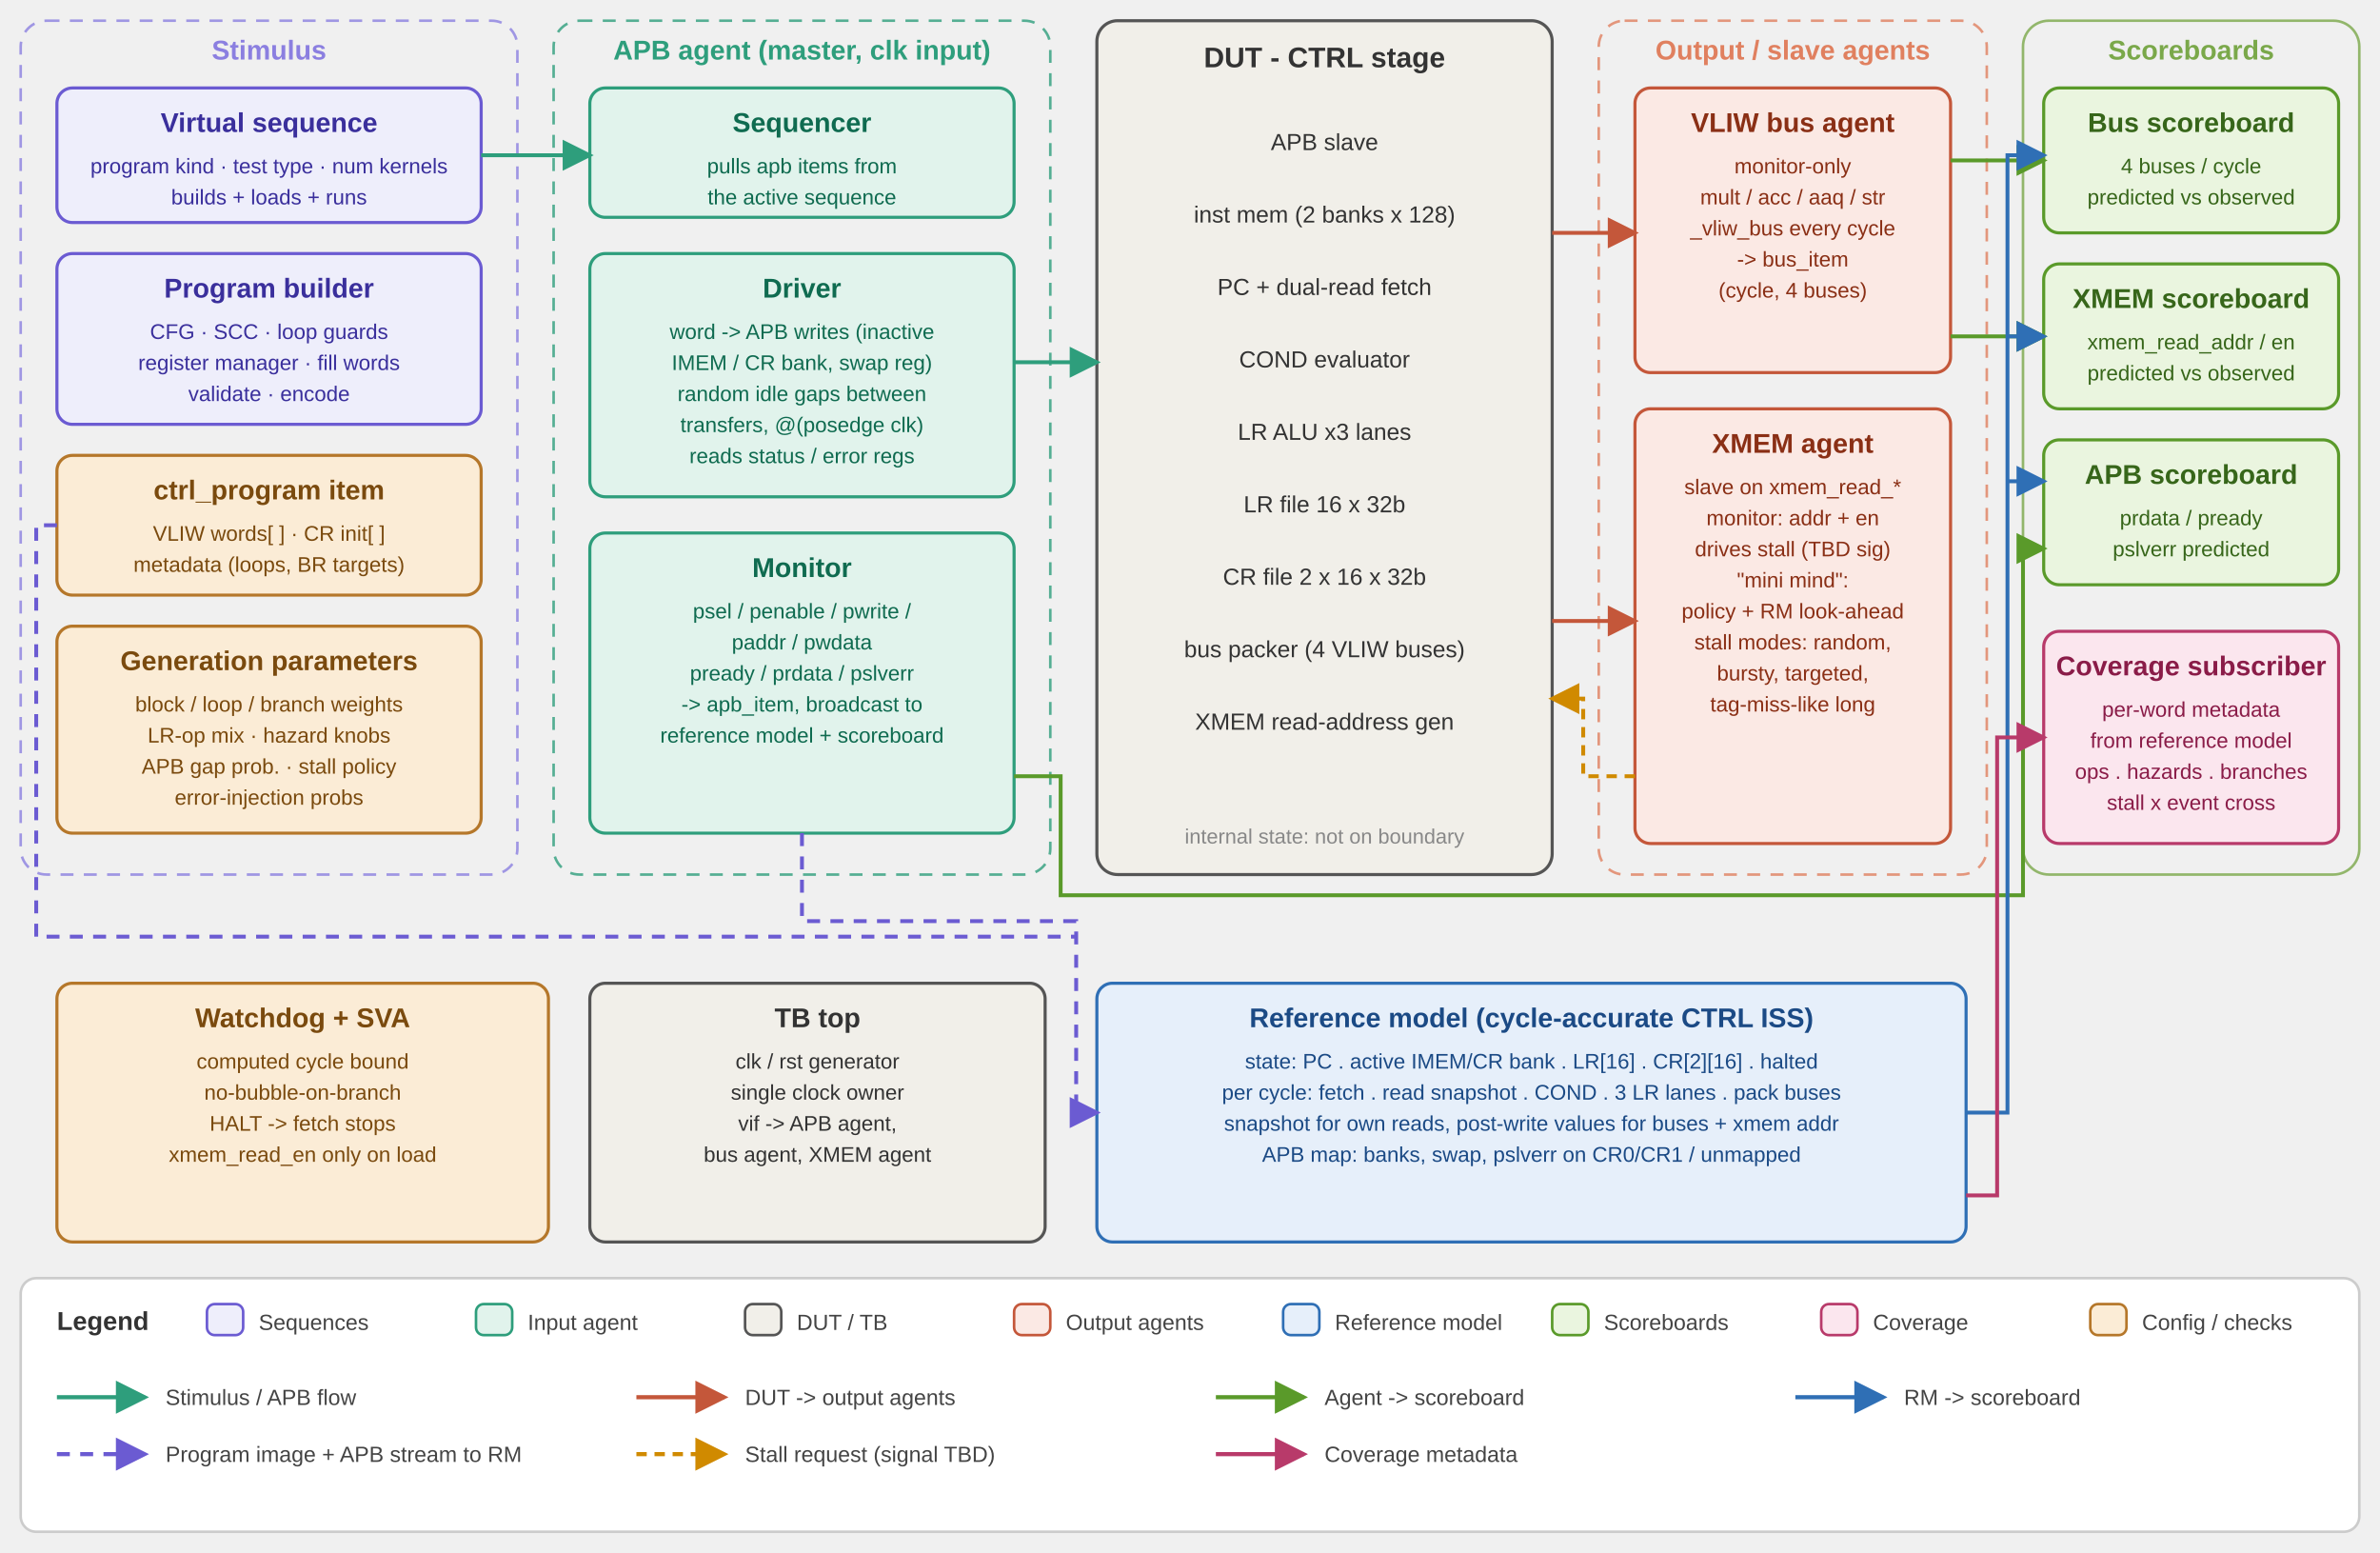
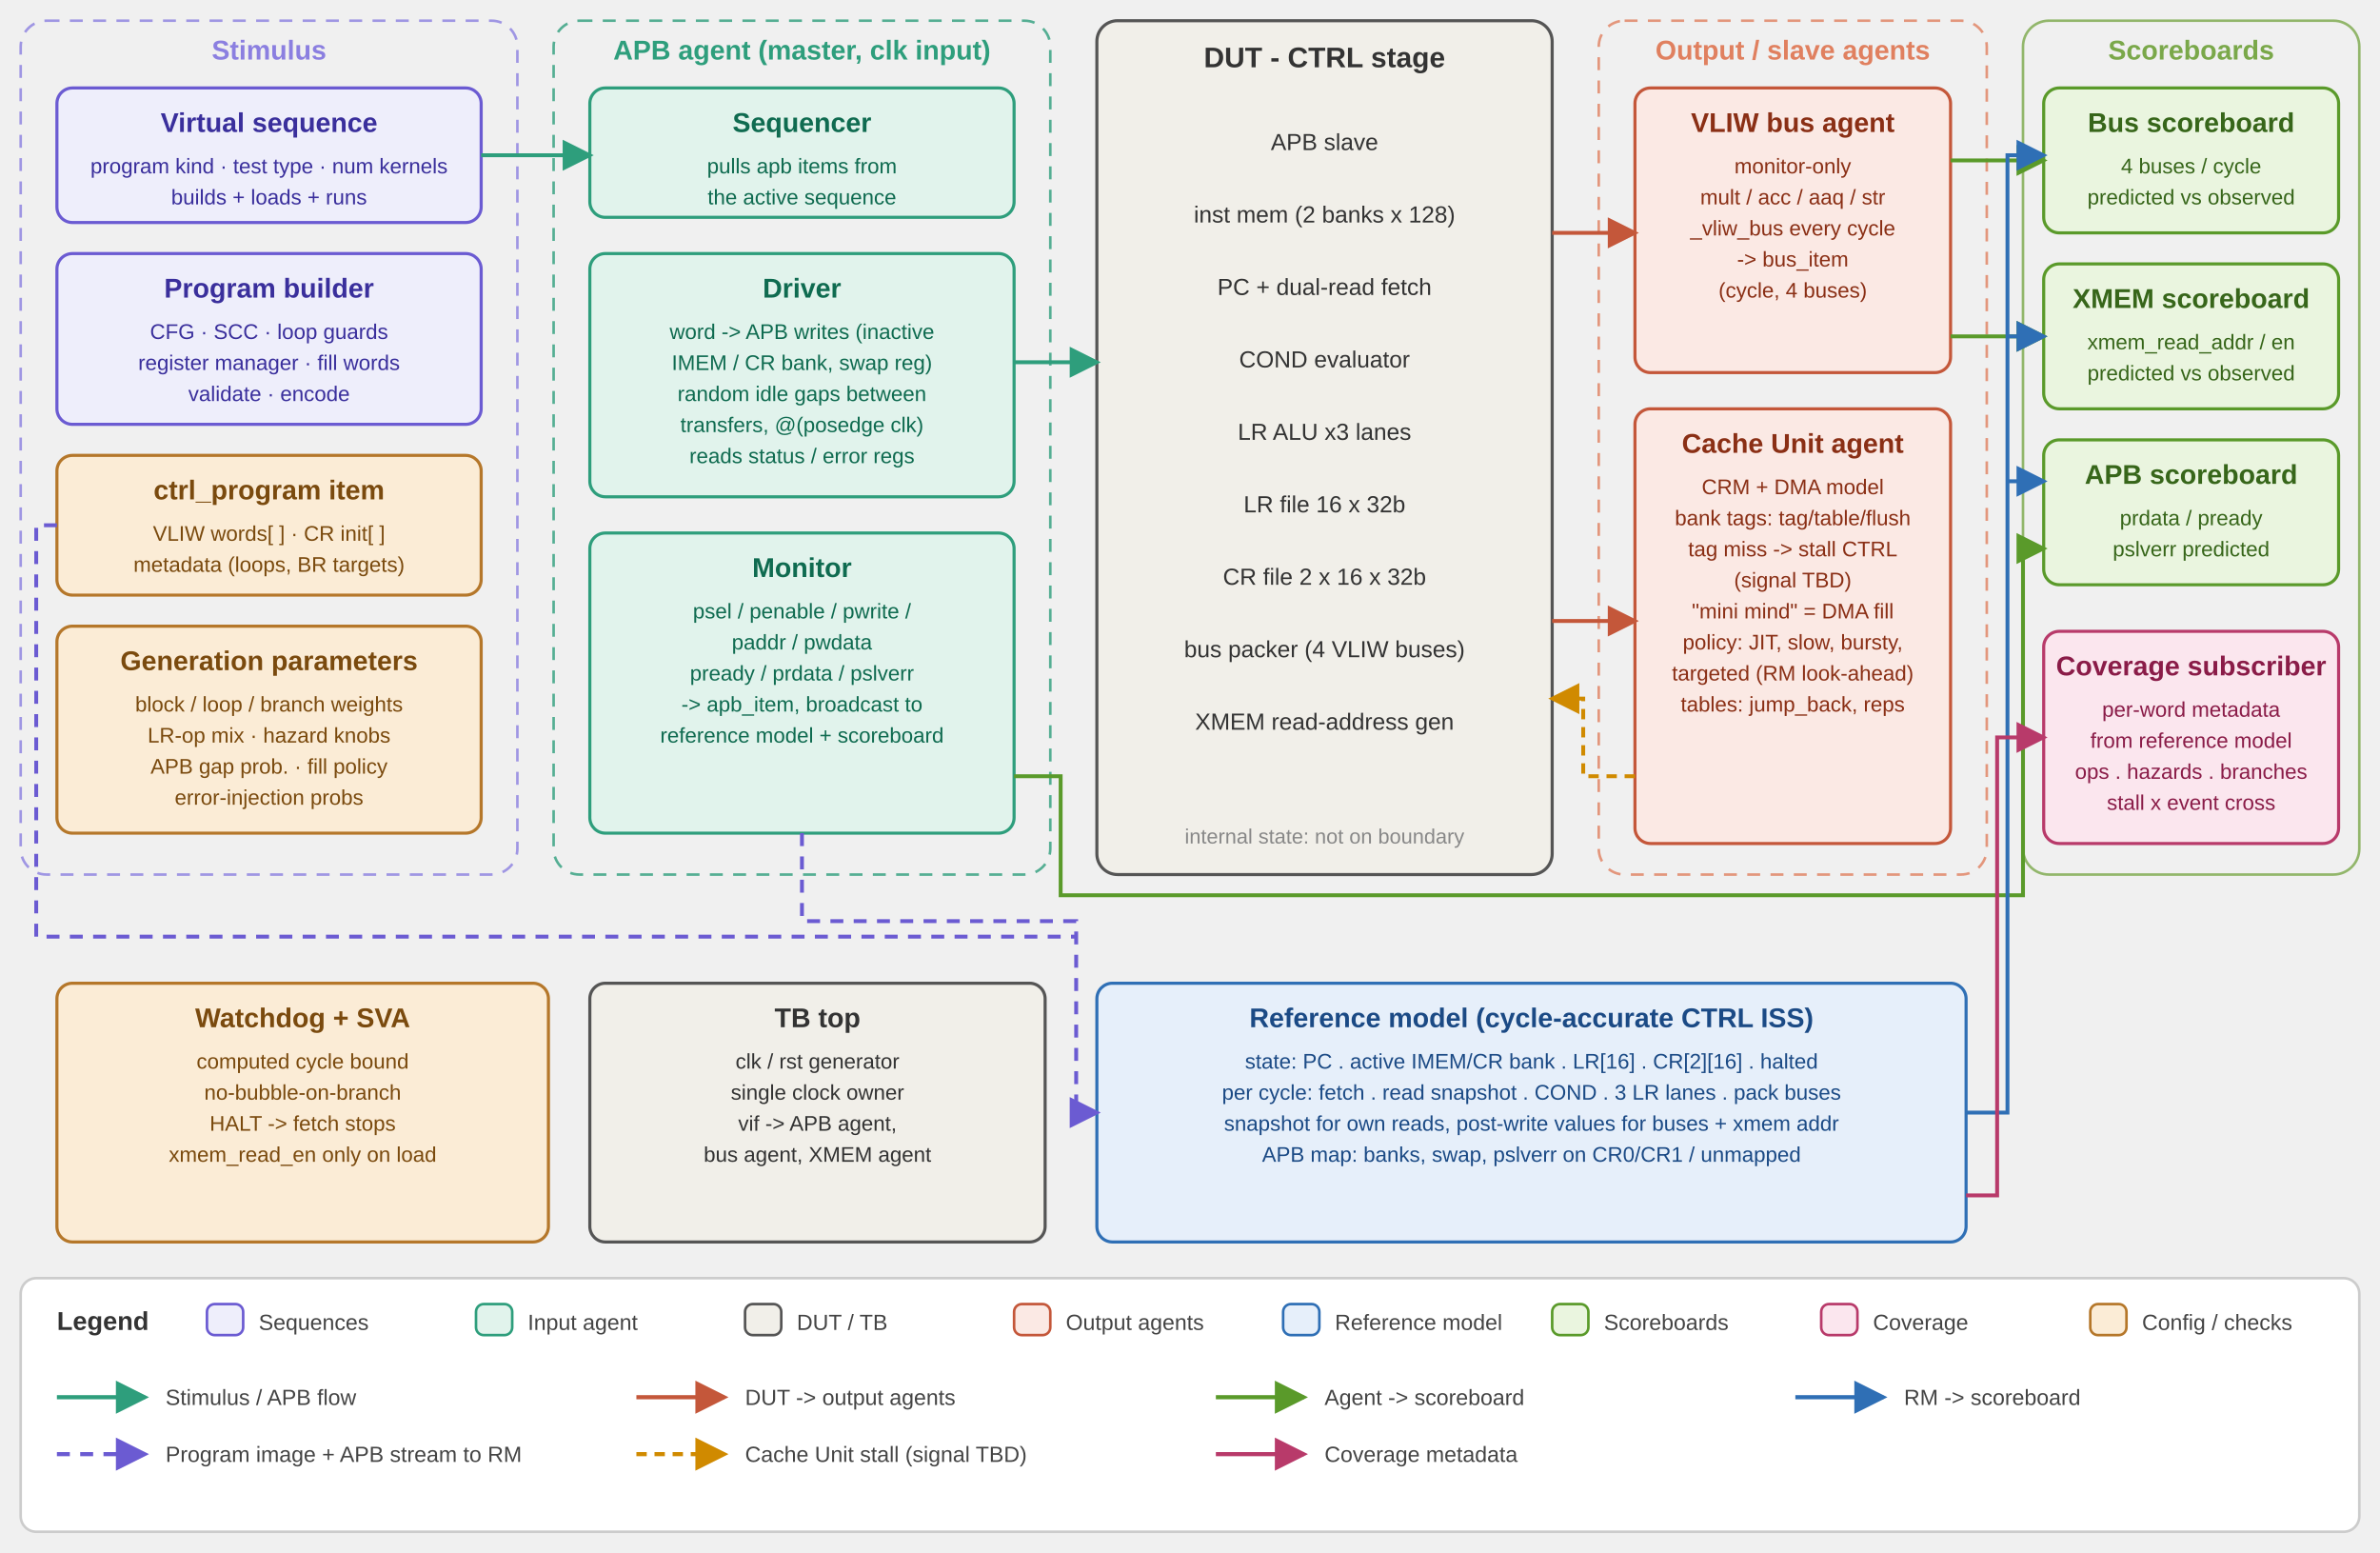
<svg xmlns="http://www.w3.org/2000/svg" viewBox="0 0 920 600" font-family="Arial, Helvetica, sans-serif">
  <defs>
    <marker id="a2e9e7c" markerWidth="8" markerHeight="8" refX="7" refY="4" orient="auto">
      <path d="M0,0 L8,4 L0,8 z" fill="#2e9e7c" />
    </marker>
    <marker id="ac4573a" markerWidth="8" markerHeight="8" refX="7" refY="4" orient="auto">
      <path d="M0,0 L8,4 L0,8 z" fill="#c4573a" />
    </marker>
    <marker id="a5a9a2a" markerWidth="8" markerHeight="8" refX="7" refY="4" orient="auto">
      <path d="M0,0 L8,4 L0,8 z" fill="#5a9a2a" />
    </marker>
    <marker id="a2f6fb5" markerWidth="8" markerHeight="8" refX="7" refY="4" orient="auto">
      <path d="M0,0 L8,4 L0,8 z" fill="#2f6fb5" />
    </marker>
    <marker id="ab83a6a" markerWidth="8" markerHeight="8" refX="7" refY="4" orient="auto">
      <path d="M0,0 L8,4 L0,8 z" fill="#b83a6a" />
    </marker>
    <marker id="a6b5bd2" markerWidth="8" markerHeight="8" refX="7" refY="4" orient="auto">
      <path d="M0,0 L8,4 L0,8 z" fill="#6b5bd2" />
    </marker>
    <marker id="a888888" markerWidth="8" markerHeight="8" refX="7" refY="4" orient="auto">
      <path d="M0,0 L8,4 L0,8 z" fill="#888888" />
    </marker>
    <marker id="ad08a00" markerWidth="8" markerHeight="8" refX="7" refY="4" orient="auto">
      <path d="M0,0 L8,4 L0,8 z" fill="#d08a00" />
    </marker>
  </defs>
  <rect x="8" y="8" width="192" height="330" rx="10" fill="none" stroke="#8b7fe0" stroke-width="1" stroke-dasharray="5,4" opacity=".8" />
  <text x="104.0" y="23" text-anchor="middle" font-weight="bold" font-size="10.5" fill="#8b7fe0">Stimulus</text>
  <rect x="214" y="8" width="192" height="330" rx="10" fill="none" stroke="#2e9e7c" stroke-width="1" stroke-dasharray="5,4" opacity=".8" />
  <text x="310.0" y="23" text-anchor="middle" font-weight="bold" font-size="10.5" fill="#2e9e7c">APB agent (master, clk input)</text>
  <rect x="618" y="8" width="150" height="330" rx="10" fill="none" stroke="#e0805f" stroke-width="1" stroke-dasharray="5,4" opacity=".8" />
  <text x="693.0" y="23" text-anchor="middle" font-weight="bold" font-size="10.5" fill="#e0805f">Output / slave agents</text>
  <rect x="22" y="34" width="164" height="52" rx="6" fill="#eeeefb" stroke="#6b5bd2" stroke-width="1.2" />
  <text x="104.0" y="51" text-anchor="middle" font-weight="bold" font-size="10.5" fill="#3a2f9c">Virtual sequence</text>
  <text x="104.0" y="67" text-anchor="middle" font-size="8.2" fill="#3a2f9c">program kind · test type · num kernels</text>
  <text x="104.0" y="79" text-anchor="middle" font-size="8.2" fill="#3a2f9c">builds + loads + runs</text>
  <rect x="22" y="98" width="164" height="66" rx="6" fill="#eeeefb" stroke="#6b5bd2" stroke-width="1.2" />
  <text x="104.0" y="115" text-anchor="middle" font-weight="bold" font-size="10.5" fill="#3a2f9c">Program builder</text>
  <text x="104.0" y="131" text-anchor="middle" font-size="8.2" fill="#3a2f9c">CFG · SCC · loop guards</text>
  <text x="104.0" y="143" text-anchor="middle" font-size="8.2" fill="#3a2f9c">register manager · fill words</text>
  <text x="104.0" y="155" text-anchor="middle" font-size="8.2" fill="#3a2f9c">validate · encode</text>
  <rect x="22" y="176" width="164" height="54" rx="6" fill="#fbecd6" stroke="#b5772a" stroke-width="1.2" />
  <text x="104.0" y="193" text-anchor="middle" font-weight="bold" font-size="10.5" fill="#7a4a0e">ctrl_program item</text>
  <text x="104.0" y="209" text-anchor="middle" font-size="8.2" fill="#7a4a0e">VLIW words[ ] · CR init[ ]</text>
  <text x="104.0" y="221" text-anchor="middle" font-size="8.2" fill="#7a4a0e">metadata (loops, BR targets)</text>
  <rect x="22" y="242" width="164" height="80" rx="6" fill="#fbecd6" stroke="#b5772a" stroke-width="1.2" />
  <text x="104.0" y="259" text-anchor="middle" font-weight="bold" font-size="10.5" fill="#7a4a0e">Generation parameters</text>
  <text x="104.0" y="275" text-anchor="middle" font-size="8.2" fill="#7a4a0e">block / loop / branch weights</text>
  <text x="104.0" y="287" text-anchor="middle" font-size="8.2" fill="#7a4a0e">LR-op mix · hazard knobs</text>
-   <text x="104.0" y="299" text-anchor="middle" font-size="8.2" fill="#7a4a0e">APB gap prob. · stall policy</text>
+   <text x="104.0" y="299" text-anchor="middle" font-size="8.2" fill="#7a4a0e">APB gap prob. · fill policy</text>
  <text x="104.0" y="311" text-anchor="middle" font-size="8.2" fill="#7a4a0e">error-injection probs</text>
  <rect x="228" y="34" width="164" height="50" rx="6" fill="#e1f3ec" stroke="#2e9e7c" stroke-width="1.2" />
  <text x="310.0" y="51" text-anchor="middle" font-weight="bold" font-size="10.5" fill="#0f6b50">Sequencer</text>
  <text x="310.0" y="67" text-anchor="middle" font-size="8.2" fill="#0f6b50">pulls apb items from</text>
  <text x="310.0" y="79" text-anchor="middle" font-size="8.2" fill="#0f6b50">the active sequence</text>
  <rect x="228" y="98" width="164" height="94" rx="6" fill="#e1f3ec" stroke="#2e9e7c" stroke-width="1.2" />
  <text x="310.0" y="115" text-anchor="middle" font-weight="bold" font-size="10.5" fill="#0f6b50">Driver</text>
  <text x="310.0" y="131" text-anchor="middle" font-size="8.2" fill="#0f6b50">word -&gt; APB writes (inactive</text>
  <text x="310.0" y="143" text-anchor="middle" font-size="8.2" fill="#0f6b50">IMEM / CR bank, swap reg)</text>
  <text x="310.0" y="155" text-anchor="middle" font-size="8.2" fill="#0f6b50">random idle gaps between</text>
  <text x="310.0" y="167" text-anchor="middle" font-size="8.2" fill="#0f6b50">transfers, @(posedge clk)</text>
  <text x="310.0" y="179" text-anchor="middle" font-size="8.2" fill="#0f6b50">reads status / error regs</text>
  <rect x="228" y="206" width="164" height="116" rx="6" fill="#e1f3ec" stroke="#2e9e7c" stroke-width="1.2" />
  <text x="310.0" y="223" text-anchor="middle" font-weight="bold" font-size="10.5" fill="#0f6b50">Monitor</text>
  <text x="310.0" y="239" text-anchor="middle" font-size="8.2" fill="#0f6b50">psel / penable / pwrite /</text>
  <text x="310.0" y="251" text-anchor="middle" font-size="8.2" fill="#0f6b50">paddr / pwdata</text>
  <text x="310.0" y="263" text-anchor="middle" font-size="8.2" fill="#0f6b50">pready / prdata / pslverr</text>
  <text x="310.0" y="275" text-anchor="middle" font-size="8.2" fill="#0f6b50">-&gt; apb_item, broadcast to</text>
  <text x="310.0" y="287" text-anchor="middle" font-size="8.2" fill="#0f6b50">reference model + scoreboard</text>
  <rect x="424" y="8" width="176" height="330" rx="8" fill="#f1efe9" stroke="#555555" stroke-width="1.2" />
  <text x="512" y="26" text-anchor="middle" font-weight="bold" font-size="11" fill="#333333">DUT - CTRL stage</text>
  <text x="512" y="58" text-anchor="middle" font-size="9" fill="#333333">APB slave</text>
  <text x="512" y="86" text-anchor="middle" font-size="9" fill="#333333">inst mem (2 banks x 128)</text>
  <text x="512" y="114" text-anchor="middle" font-size="9" fill="#333333">PC + dual-read fetch</text>
  <text x="512" y="142" text-anchor="middle" font-size="9" fill="#333333">COND evaluator</text>
  <text x="512" y="170" text-anchor="middle" font-size="9" fill="#333333">LR ALU x3 lanes</text>
  <text x="512" y="198" text-anchor="middle" font-size="9" fill="#333333">LR file 16 x 32b</text>
  <text x="512" y="226" text-anchor="middle" font-size="9" fill="#333333">CR file 2 x 16 x 32b</text>
  <text x="512" y="254" text-anchor="middle" font-size="9" fill="#333333">bus packer (4 VLIW buses)</text>
  <text x="512" y="282" text-anchor="middle" font-size="9" fill="#333333">XMEM read-address gen</text>
  <text x="512" y="326" text-anchor="middle" font-size="8" fill="#888">internal state: not on boundary</text>
  <rect x="632" y="34" width="122" height="110" rx="6" fill="#fbe9e4" stroke="#c4573a" stroke-width="1.2" />
  <text x="693.0" y="51" text-anchor="middle" font-weight="bold" font-size="10.5" fill="#8a2f15">VLIW bus agent</text>
  <text x="693.0" y="67" text-anchor="middle" font-size="8.2" fill="#8a2f15">monitor-only</text>
  <text x="693.0" y="79" text-anchor="middle" font-size="8.2" fill="#8a2f15">mult / acc / aaq / str</text>
  <text x="693.0" y="91" text-anchor="middle" font-size="8.2" fill="#8a2f15">_vliw_bus every cycle</text>
  <text x="693.0" y="103" text-anchor="middle" font-size="8.2" fill="#8a2f15">-&gt; bus_item</text>
  <text x="693.0" y="115" text-anchor="middle" font-size="8.2" fill="#8a2f15">(cycle, 4 buses)</text>
  <rect x="632" y="158" width="122" height="168" rx="6" fill="#fbe9e4" stroke="#c4573a" stroke-width="1.2" />
-   <text x="693.0" y="175" text-anchor="middle" font-weight="bold" font-size="10.5" fill="#8a2f15">XMEM agent</text>
-   <text x="693.0" y="191" text-anchor="middle" font-size="8.2" fill="#8a2f15">slave on xmem_read_*</text>
-   <text x="693.0" y="203" text-anchor="middle" font-size="8.2" fill="#8a2f15">monitor: addr + en</text>
-   <text x="693.0" y="215" text-anchor="middle" font-size="8.2" fill="#8a2f15">drives stall (TBD sig)</text>
-   <text x="693.0" y="227" text-anchor="middle" font-size="8.2" fill="#8a2f15">"mini mind":</text>
-   <text x="693.0" y="239" text-anchor="middle" font-size="8.2" fill="#8a2f15">policy + RM look-ahead</text>
-   <text x="693.0" y="251" text-anchor="middle" font-size="8.2" fill="#8a2f15">stall modes: random,</text>
-   <text x="693.0" y="263" text-anchor="middle" font-size="8.2" fill="#8a2f15">bursty, targeted,</text>
-   <text x="693.0" y="275" text-anchor="middle" font-size="8.2" fill="#8a2f15">tag-miss-like long</text>
+   <text x="693.0" y="175" text-anchor="middle" font-weight="bold" font-size="10.5" fill="#8a2f15">Cache Unit agent</text>
+   <text x="693.0" y="191" text-anchor="middle" font-size="8.2" fill="#8a2f15">CRM + DMA model</text>
+   <text x="693.0" y="203" text-anchor="middle" font-size="8.2" fill="#8a2f15">bank tags: tag/table/flush</text>
+   <text x="693.0" y="215" text-anchor="middle" font-size="8.2" fill="#8a2f15">tag miss -&gt; stall CTRL</text>
+   <text x="693.0" y="227" text-anchor="middle" font-size="8.2" fill="#8a2f15">(signal TBD)</text>
+   <text x="693.0" y="239" text-anchor="middle" font-size="8.2" fill="#8a2f15">"mini mind" = DMA fill</text>
+   <text x="693.0" y="251" text-anchor="middle" font-size="8.2" fill="#8a2f15">policy: JIT, slow, bursty,</text>
+   <text x="693.0" y="263" text-anchor="middle" font-size="8.2" fill="#8a2f15">targeted (RM look-ahead)</text>
+   <text x="693.0" y="275" text-anchor="middle" font-size="8.2" fill="#8a2f15">tables: jump_back, reps</text>
  <rect x="782" y="8" width="130" height="330" rx="10" fill="none" stroke="#7aa84a" stroke-width="1" stroke-dasharray="none" opacity=".8" />
  <text x="847.0" y="23" text-anchor="middle" font-weight="bold" font-size="10.5" fill="#7aa84a">Scoreboards</text>
  <rect x="790" y="34" width="114" height="56" rx="6" fill="#eaf5df" stroke="#5a9a2a" stroke-width="1.2" />
  <text x="847.0" y="51" text-anchor="middle" font-weight="bold" font-size="10.5" fill="#37661a">Bus scoreboard</text>
  <text x="847.0" y="67" text-anchor="middle" font-size="8.2" fill="#37661a">4 buses / cycle</text>
  <text x="847.0" y="79" text-anchor="middle" font-size="8.2" fill="#37661a">predicted vs observed</text>
  <rect x="790" y="102" width="114" height="56" rx="6" fill="#eaf5df" stroke="#5a9a2a" stroke-width="1.2" />
  <text x="847.0" y="119" text-anchor="middle" font-weight="bold" font-size="10.5" fill="#37661a">XMEM scoreboard</text>
  <text x="847.0" y="135" text-anchor="middle" font-size="8.2" fill="#37661a">xmem_read_addr / en</text>
  <text x="847.0" y="147" text-anchor="middle" font-size="8.2" fill="#37661a">predicted vs observed</text>
  <rect x="790" y="170" width="114" height="56" rx="6" fill="#eaf5df" stroke="#5a9a2a" stroke-width="1.2" />
  <text x="847.0" y="187" text-anchor="middle" font-weight="bold" font-size="10.5" fill="#37661a">APB scoreboard</text>
  <text x="847.0" y="203" text-anchor="middle" font-size="8.2" fill="#37661a">prdata / pready</text>
  <text x="847.0" y="215" text-anchor="middle" font-size="8.2" fill="#37661a">pslverr predicted</text>
  <rect x="790" y="244" width="114" height="82" rx="6" fill="#fbe6ee" stroke="#b83a6a" stroke-width="1.2" />
  <text x="847.0" y="261" text-anchor="middle" font-weight="bold" font-size="10.5" fill="#8a1c48">Coverage subscriber</text>
  <text x="847.0" y="277" text-anchor="middle" font-size="8.2" fill="#8a1c48">per-word metadata</text>
  <text x="847.0" y="289" text-anchor="middle" font-size="8.2" fill="#8a1c48">from reference model</text>
  <text x="847.0" y="301" text-anchor="middle" font-size="8.2" fill="#8a1c48">ops . hazards . branches</text>
  <text x="847.0" y="313" text-anchor="middle" font-size="8.2" fill="#8a1c48">stall x event cross</text>
  <rect x="424" y="380" width="336" height="100" rx="6" fill="#e6effa" stroke="#2f6fb5" stroke-width="1.2" />
  <text x="592.0" y="397" text-anchor="middle" font-weight="bold" font-size="10.5" fill="#1b4a85">Reference model (cycle-accurate CTRL ISS)</text>
  <text x="592.0" y="413" text-anchor="middle" font-size="8.2" fill="#1b4a85">state: PC . active IMEM/CR bank . LR[16] . CR[2][16] . halted</text>
  <text x="592.0" y="425" text-anchor="middle" font-size="8.2" fill="#1b4a85">per cycle: fetch . read snapshot . COND . 3 LR lanes . pack buses</text>
  <text x="592.0" y="437" text-anchor="middle" font-size="8.2" fill="#1b4a85">snapshot for own reads, post-write values for buses + xmem addr</text>
  <text x="592.0" y="449" text-anchor="middle" font-size="8.2" fill="#1b4a85">APB map: banks, swap, pslverr on CR0/CR1 / unmapped</text>
  <rect x="22" y="380" width="190" height="100" rx="6" fill="#fbecd6" stroke="#b5772a" stroke-width="1.2" />
  <text x="117.0" y="397" text-anchor="middle" font-weight="bold" font-size="10.5" fill="#7a4a0e">Watchdog + SVA</text>
  <text x="117.0" y="413" text-anchor="middle" font-size="8.2" fill="#7a4a0e">computed cycle bound</text>
  <text x="117.0" y="425" text-anchor="middle" font-size="8.2" fill="#7a4a0e">no-bubble-on-branch</text>
  <text x="117.0" y="437" text-anchor="middle" font-size="8.2" fill="#7a4a0e">HALT -&gt; fetch stops</text>
  <text x="117.0" y="449" text-anchor="middle" font-size="8.2" fill="#7a4a0e">xmem_read_en only on load</text>
  <rect x="228" y="380" width="176" height="100" rx="6" fill="#f1efe9" stroke="#555555" stroke-width="1.2" />
  <text x="316.0" y="397" text-anchor="middle" font-weight="bold" font-size="10.5" fill="#333333">TB top</text>
  <text x="316.0" y="413" text-anchor="middle" font-size="8.2" fill="#333333">clk / rst generator</text>
  <text x="316.0" y="425" text-anchor="middle" font-size="8.2" fill="#333333">single clock owner</text>
  <text x="316.0" y="437" text-anchor="middle" font-size="8.2" fill="#333333">vif -&gt; APB agent,</text>
  <text x="316.0" y="449" text-anchor="middle" font-size="8.2" fill="#333333">bus agent, XMEM agent</text>
  <path d="M186,60 L228,60" stroke="#2e9e7c" stroke-width="1.5" fill="none" marker-end="url(#a2e9e7c)" />
  <path d="M392,140 L424,140" stroke="#2e9e7c" stroke-width="1.5" fill="none" marker-end="url(#a2e9e7c)" />
  <path d="M600,90 L632,90" stroke="#c4573a" stroke-width="1.5" fill="none" marker-end="url(#ac4573a)" />
  <path d="M600,240 L632,240" stroke="#c4573a" stroke-width="1.5" fill="none" marker-end="url(#ac4573a)" />
  <polyline points="632,300 612,300 612,270 600,270" stroke="#d08a00" stroke-width="1.5" fill="none" stroke-dasharray="4,3" marker-end="url(#ad08a00)" />
  <path d="M754,62 L790,62" stroke="#5a9a2a" stroke-width="1.5" fill="none" marker-end="url(#a5a9a2a)" />
  <path d="M754,130 L790,130" stroke="#5a9a2a" stroke-width="1.5" fill="none" marker-end="url(#a5a9a2a)" />
  <polyline points="392,300 410,300 410,346 782,346 782,212 790,212" stroke="#5a9a2a" stroke-width="1.5" fill="none" marker-end="url(#a5a9a2a)" />
  <polyline points="310,322 310,356 416,356 416,430 424,430" stroke="#6b5bd2" stroke-width="1.5" fill="none" stroke-dasharray="5,4" marker-end="url(#a6b5bd2)" />
  <polyline points="760,430 776,430 776,60 790,60" stroke="#2f6fb5" stroke-width="1.5" fill="none" marker-end="url(#a2f6fb5)" />
  <polyline points="776,130 790,130" stroke="#2f6fb5" stroke-width="1.5" fill="none" marker-end="url(#a2f6fb5)" />
  <polyline points="776,186 790,186" stroke="#2f6fb5" stroke-width="1.5" fill="none" marker-end="url(#a2f6fb5)" />
  <polyline points="760,462 772,462 772,285 790,285" stroke="#b83a6a" stroke-width="1.5" fill="none" marker-end="url(#ab83a6a)" />
  <polyline points="22,203 14,203 14,362 416,362" stroke="#6b5bd2" stroke-width="1.5" fill="none" stroke-dasharray="5,4" />
  <rect x="8" y="494" width="904" height="98" rx="6" fill="#fff" stroke="#ccc" />
  <text x="22" y="514" font-weight="bold" font-size="10" fill="#333">Legend</text>
  <rect x="80" y="504" width="14" height="12" rx="3" fill="#eeeefb" stroke="#6b5bd2" />
  <text x="100" y="514" font-size="8.5" fill="#444">Sequences</text>
  <rect x="184" y="504" width="14" height="12" rx="3" fill="#e1f3ec" stroke="#2e9e7c" />
  <text x="204" y="514" font-size="8.5" fill="#444">Input agent</text>
  <rect x="288" y="504" width="14" height="12" rx="3" fill="#f1efe9" stroke="#555" />
  <text x="308" y="514" font-size="8.5" fill="#444">DUT / TB</text>
  <rect x="392" y="504" width="14" height="12" rx="3" fill="#fbe9e4" stroke="#c4573a" />
  <text x="412" y="514" font-size="8.5" fill="#444">Output agents</text>
  <rect x="496" y="504" width="14" height="12" rx="3" fill="#e6effa" stroke="#2f6fb5" />
  <text x="516" y="514" font-size="8.5" fill="#444">Reference model</text>
  <rect x="600" y="504" width="14" height="12" rx="3" fill="#eaf5df" stroke="#5a9a2a" />
  <text x="620" y="514" font-size="8.5" fill="#444">Scoreboards</text>
  <rect x="704" y="504" width="14" height="12" rx="3" fill="#fbe6ee" stroke="#b83a6a" />
  <text x="724" y="514" font-size="8.5" fill="#444">Coverage</text>
  <rect x="808" y="504" width="14" height="12" rx="3" fill="#fbecd6" stroke="#b5772a" />
  <text x="828" y="514" font-size="8.5" fill="#444">Config / checks</text>
  <line x1="22" y1="540" x2="56" y2="540" stroke="#2e9e7c" stroke-width="1.6" marker-end="url(#a2e9e7c)" />
  <text x="64" y="543" font-size="8.5" fill="#444">Stimulus / APB flow</text>
  <line x1="246" y1="540" x2="280" y2="540" stroke="#c4573a" stroke-width="1.6" marker-end="url(#ac4573a)" />
  <text x="288" y="543" font-size="8.5" fill="#444">DUT -&gt; output agents</text>
  <line x1="470" y1="540" x2="504" y2="540" stroke="#5a9a2a" stroke-width="1.6" marker-end="url(#a5a9a2a)" />
  <text x="512" y="543" font-size="8.5" fill="#444">Agent -&gt; scoreboard</text>
  <line x1="694" y1="540" x2="728" y2="540" stroke="#2f6fb5" stroke-width="1.6" marker-end="url(#a2f6fb5)" />
  <text x="736" y="543" font-size="8.5" fill="#444">RM -&gt; scoreboard</text>
  <line x1="22" y1="562" x2="56" y2="562" stroke="#6b5bd2" stroke-width="1.6" stroke-dasharray="5,4" marker-end="url(#a6b5bd2)" />
  <text x="64" y="565" font-size="8.5" fill="#444">Program image + APB stream to RM</text>
  <line x1="246" y1="562" x2="280" y2="562" stroke="#d08a00" stroke-width="1.6" stroke-dasharray="4,3" marker-end="url(#ad08a00)" />
-   <text x="288" y="565" font-size="8.5" fill="#444">Stall request (signal TBD)</text>
+   <text x="288" y="565" font-size="8.5" fill="#444">Cache Unit stall (signal TBD)</text>
  <line x1="470" y1="562" x2="504" y2="562" stroke="#b83a6a" stroke-width="1.6" marker-end="url(#ab83a6a)" />
  <text x="512" y="565" font-size="8.5" fill="#444">Coverage metadata</text>
</svg>
